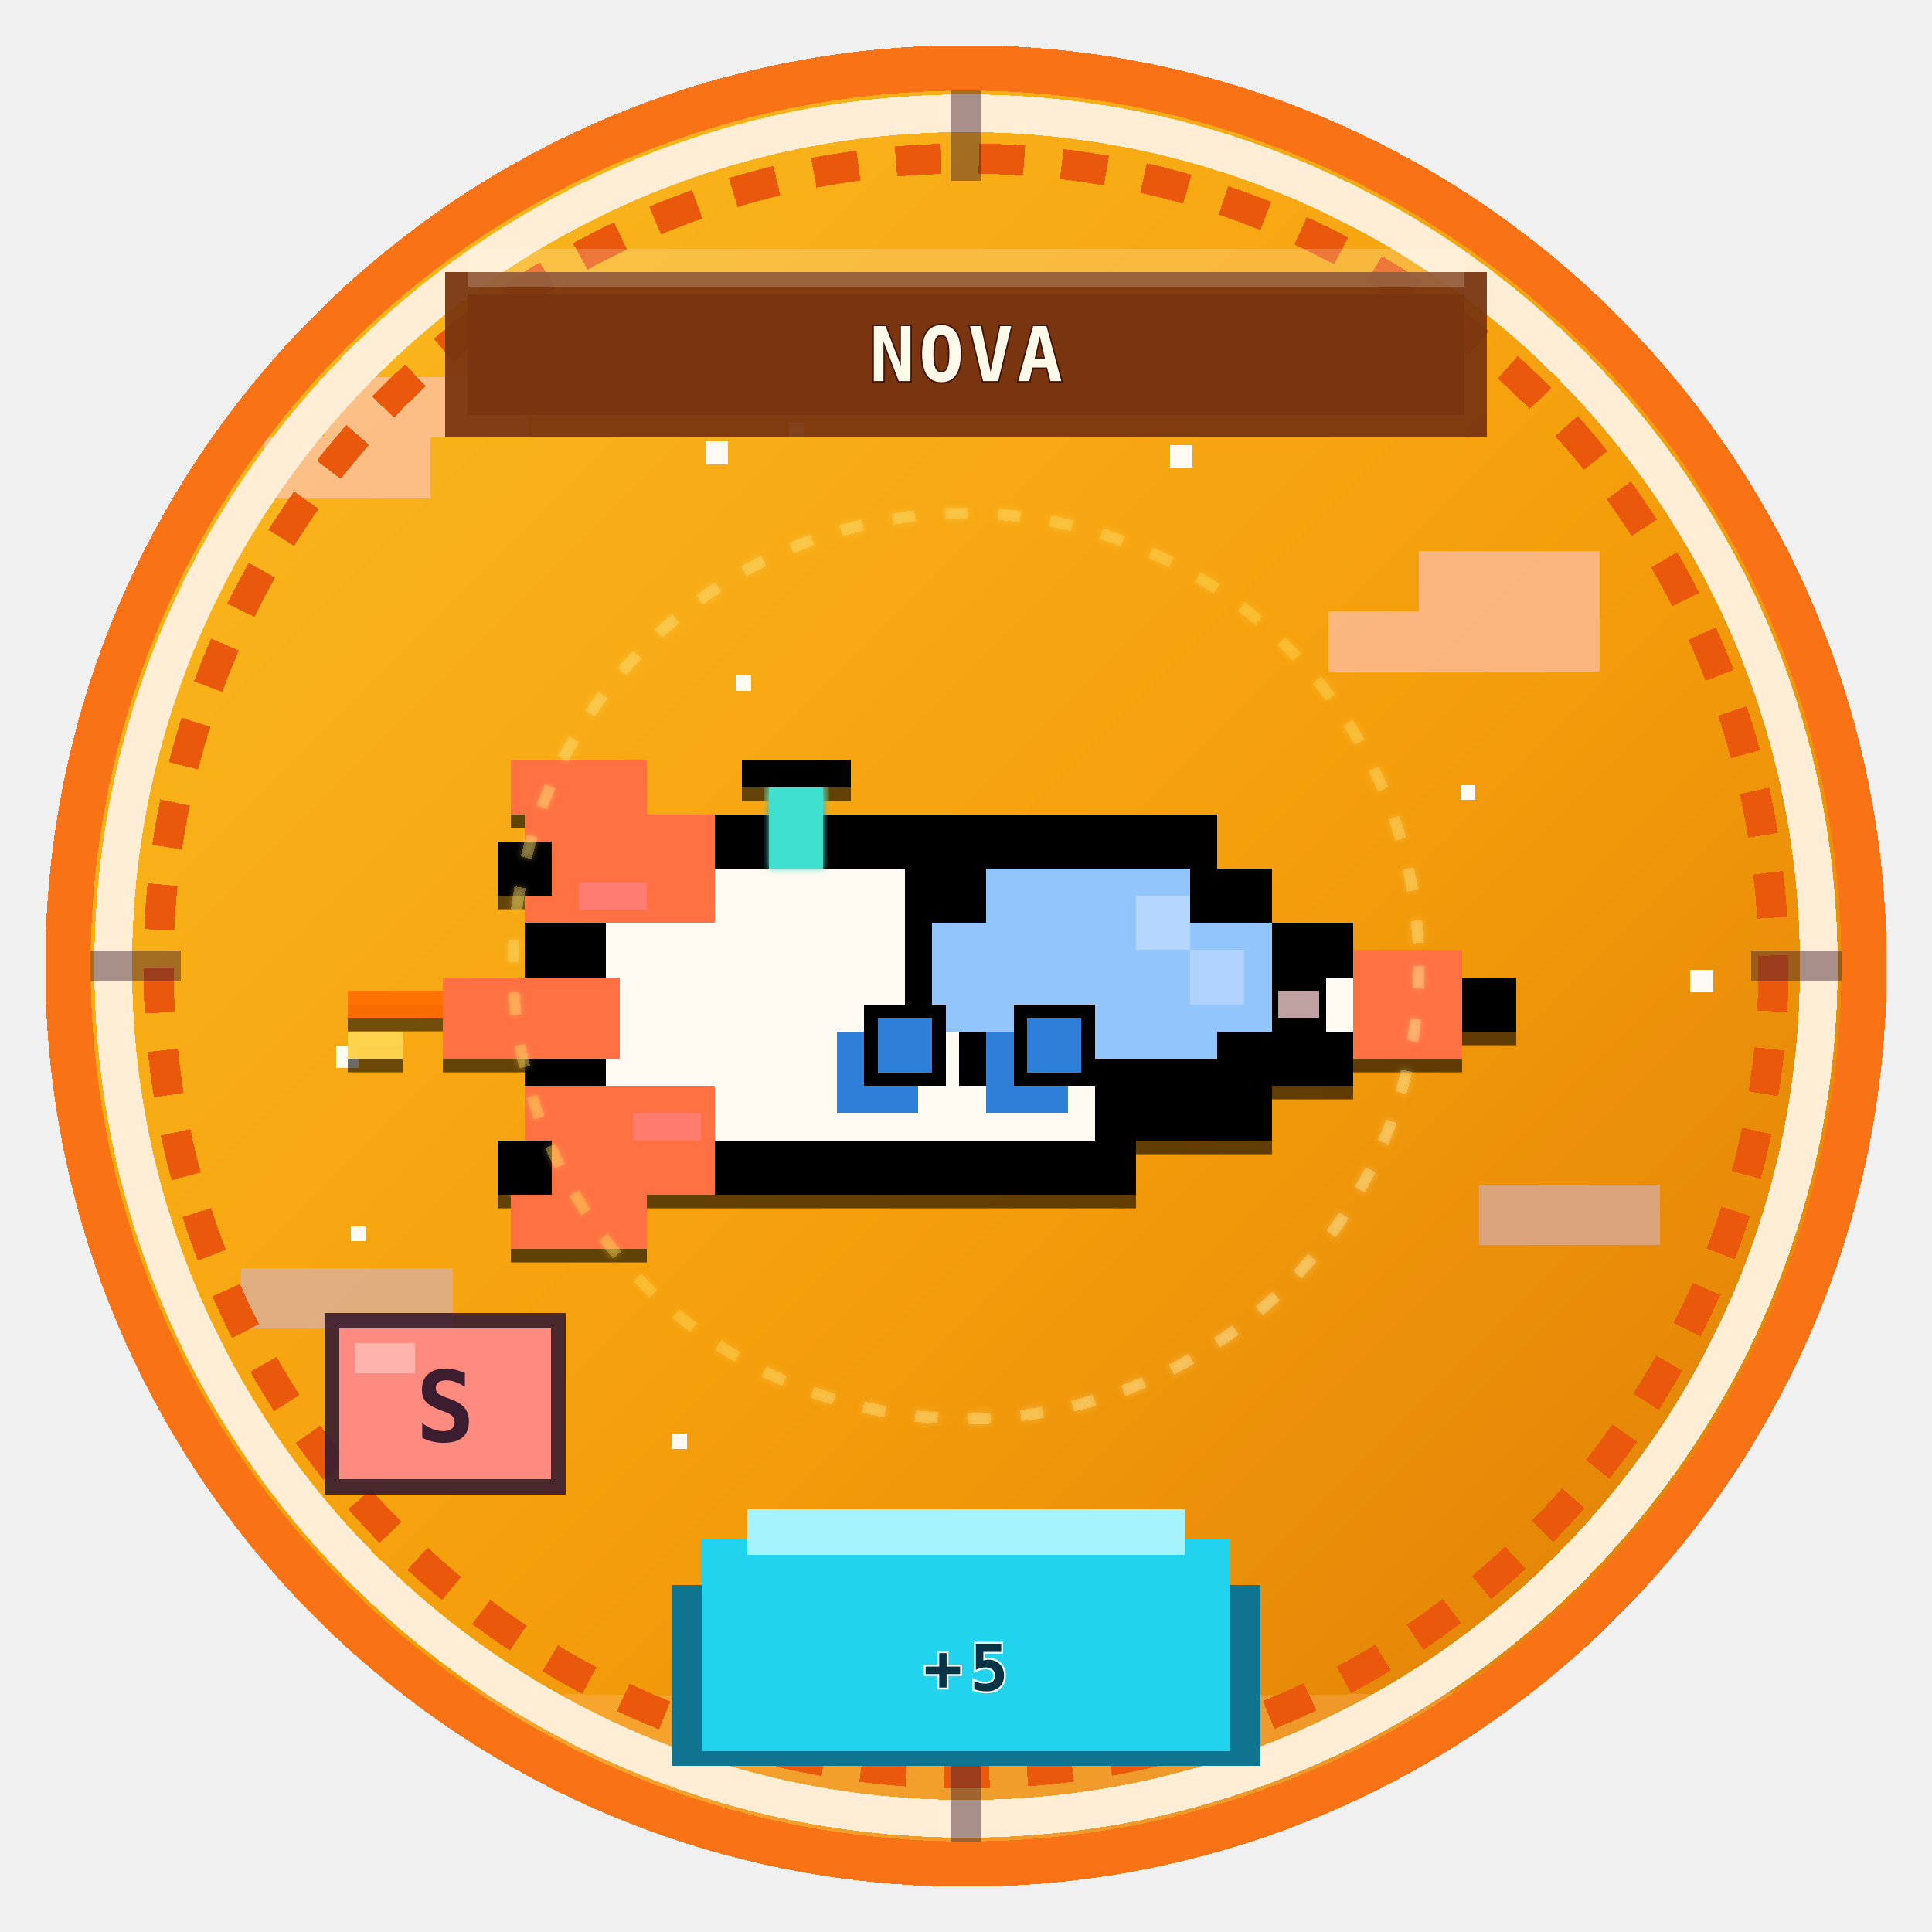
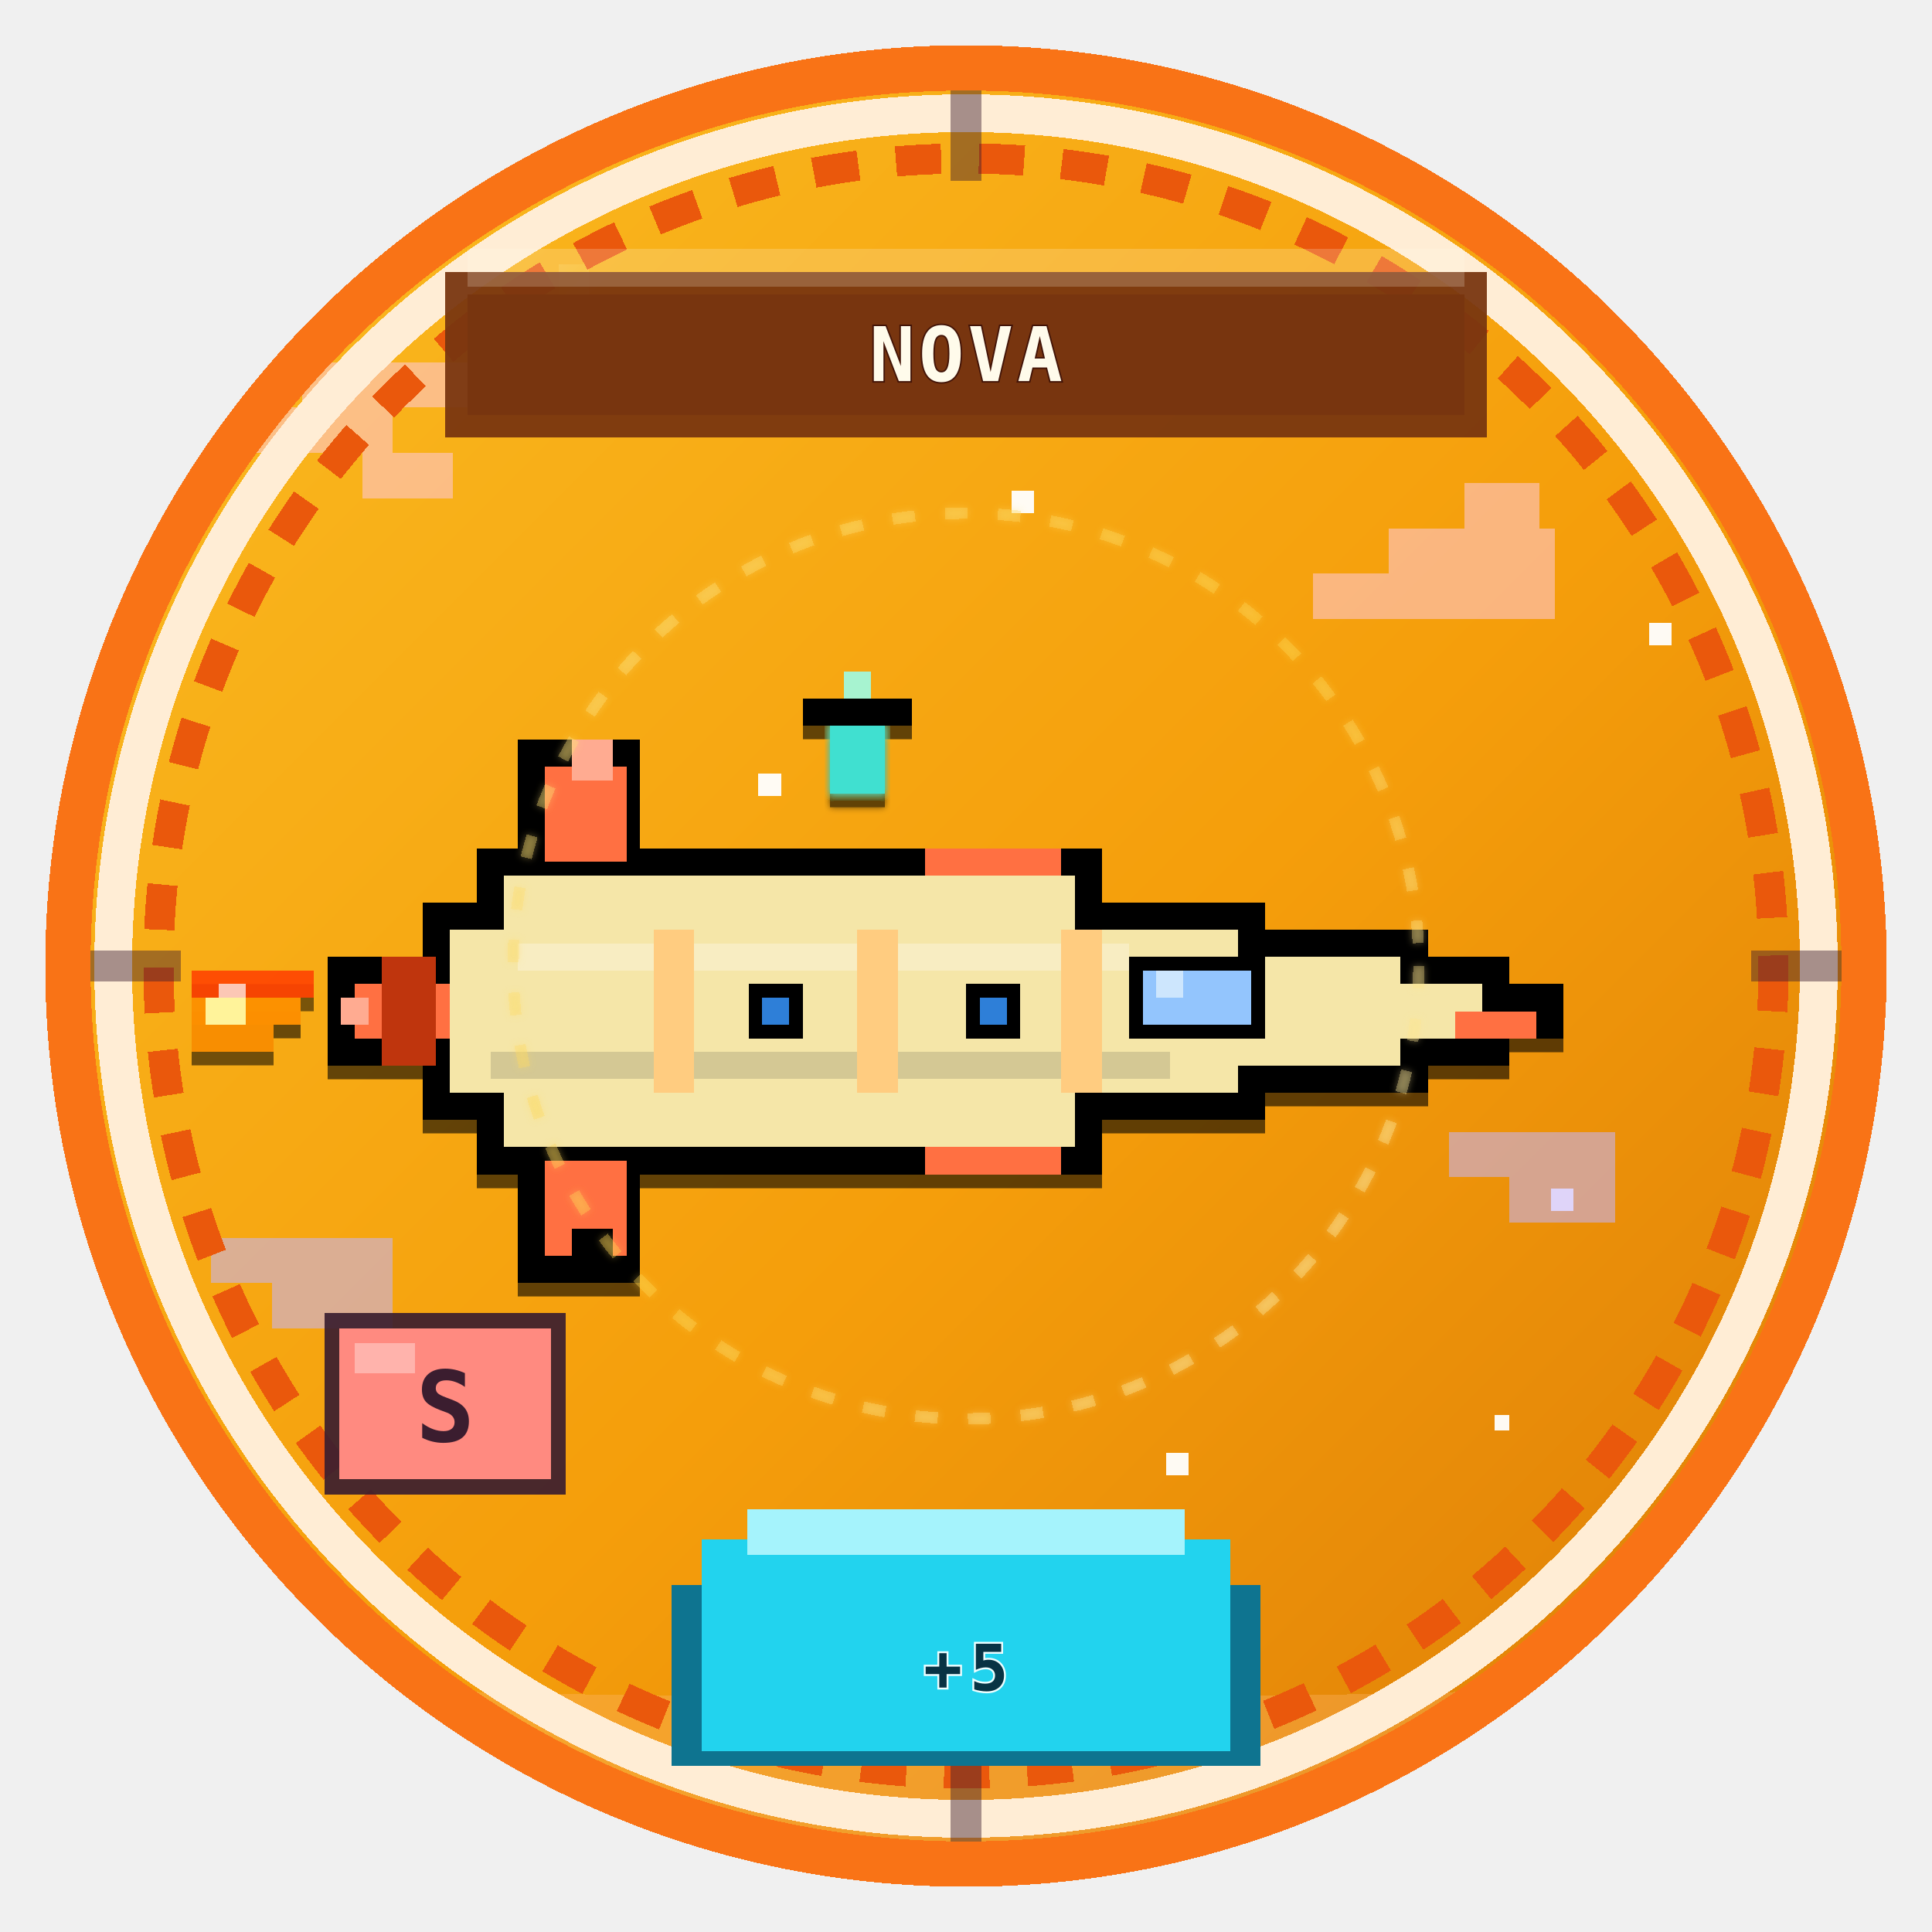
<svg xmlns="http://www.w3.org/2000/svg" viewBox="0 0 512 512" class="w-full h-full" shape-rendering="crispEdges">
  <defs>
-     <linearGradient id="bg_badge_305" x1="0%" y1="0%" x2="100%" y2="100%">
+     <linearGradient id="bg_badge_105" x1="0%" y1="0%" x2="100%" y2="100%">
      <stop offset="0%" stop-color="#fbbf24" />
      <stop offset="55%" stop-color="#f59e0b" />
      <stop offset="100%" stop-color="#d97706" />
    </linearGradient>
-     <linearGradient id="hull_badge_305" x1="0%" y1="0%" x2="100%" y2="0%">
+     <linearGradient id="hull_badge_105" x1="0%" y1="0%" x2="100%" y2="0%">
      <stop offset="0%" stop-color="#d4af37" />
      <stop offset="50%" stop-color="#fcf6ba" />
      <stop offset="100%" stop-color="#aa8822" />
    </linearGradient>
-     <linearGradient id="frame_badge_305" x1="0%" y1="0%" x2="100%" y2="100%">
+     <linearGradient id="frame_badge_105" x1="0%" y1="0%" x2="100%" y2="100%">
      <stop offset="0%" stop-color="#fde68a" />
      <stop offset="50%" stop-color="#fcd34d" />
      <stop offset="100%" stop-color="#fef3c7" />
    </linearGradient>
-     <filter id="shadow_badge_305" x="-50%" y="-50%" width="200%" height="200%">
+     <filter id="shadow_badge_105" x="-50%" y="-50%" width="200%" height="200%">
      <feDropShadow dx="0" dy="4" stdDeviation="0" flood-color="#000" flood-opacity="0.6" />
    </filter>
-     <filter id="glow_badge_305">
+     <filter id="glow_badge_105">
      <feGaussianBlur stdDeviation="1" result="blur" />
      <feComposite in="SourceGraphic" in2="blur" operator="over" />
    </filter>
-     <filter id="text_glow_badge_305" x="-50%" y="-50%" width="200%" height="200%">
+     <filter id="text_glow_badge_105" x="-50%" y="-50%" width="200%" height="200%">
      <feGaussianBlur stdDeviation="2" result="blur" />
      <feMerge>
        <feMergeNode in="blur" />
        <feMergeNode in="SourceGraphic" />
      </feMerge>
    </filter>
-     <clipPath id="clip_badge_305">
+     <clipPath id="clip_badge_105">
      <circle cx="256" cy="256" r="240" />
    </clipPath>
  </defs>
-   <g clip-path="url(#clip_badge_305)">
-     <rect width="512" height="512" fill="url(#bg_badge_305)" />
+   <g clip-path="url(#clip_badge_105)">
+     <rect width="512" height="512" fill="url(#bg_badge_105)" />
    <g fill="#ffffff" fill-opacity="0.95" shape-rendering="crispEdges">
-       <rect x="209" y="112" width="4" height="4" />
-       <rect x="135" y="313" width="4" height="4" />
-       <rect x="199" y="286" width="4" height="4" />
-       <rect x="466" y="216" width="4" height="4" />
-       <rect x="310" y="118" width="6" height="6" />
-       <rect x="195" y="179" width="4" height="4" />
-       <rect x="89" y="277" width="6" height="6" />
-       <rect x="178" y="380" width="4" height="4" />
-       <rect x="387" y="208" width="4" height="4" />
-       <rect x="145" y="42" width="4" height="4" />
-       <rect x="490" y="232" width="4" height="4" />
-       <rect x="448" y="257" width="6" height="6" />
-       <rect x="187" y="117" width="6" height="6" />
-       <rect x="93" y="325" width="4" height="4" />
-       <rect x="487" y="379" width="4" height="4" />
-       <rect x="33" y="48" width="4" height="4" />
+       <rect x="437" y="165" width="6" height="6" />
+       <rect x="472" y="152" width="6" height="6" />
+       <rect x="176" y="98" width="4" height="4" />
+       <rect x="376" y="93" width="4" height="4" />
+       <rect x="184" y="100" width="4" height="4" />
+       <rect x="201" y="205" width="6" height="6" />
+       <rect x="457" y="121" width="6" height="6" />
+       <rect x="309" y="385" width="6" height="6" />
+       <rect x="268" y="130" width="6" height="6" />
+       <rect x="495" y="264" width="4" height="4" />
+       <rect x="411" y="315" width="6" height="6" />
+       <rect x="484" y="391" width="6" height="6" />
+       <rect x="204" y="231" width="4" height="4" />
+       <rect x="380" y="265" width="6" height="6" />
+       <rect x="263" y="252" width="6" height="6" />
+       <rect x="396" y="375" width="4" height="4" />
    </g>
    <g opacity="0.55" shape-rendering="crispEdges">
      <g fill="#ffc8dd">
-         <rect x="70" y="116" width="44" height="16" />
-         <rect x="86" y="100" width="54" height="16" />
-         <rect x="376" y="146" width="48" height="16" />
-         <rect x="352" y="162" width="72" height="16" />
+         <rect x="64" y="108" width="40" height="12" />
+         <rect x="80" y="96" width="48" height="12" />
+         <rect x="96" y="120" width="24" height="12" />
+         <rect x="368" y="140" width="44" height="12" />
+         <rect x="348" y="152" width="64" height="12" />
+         <rect x="388" y="128" width="20" height="12" />
      </g>
-       <g fill="#cdb4db">
-         <rect x="64" y="336" width="56" height="16" />
-         <rect x="392" y="314" width="48" height="16" />
+       <g fill="#c4b5fd">
+         <rect x="56" y="328" width="48" height="12" />
+         <rect x="72" y="340" width="32" height="12" />
+         <rect x="384" y="300" width="44" height="12" />
+         <rect x="400" y="312" width="28" height="12" />
      </g>
-       <g fill="url(#frame_badge_305)" opacity="0.45">
-         <rect x="142" y="74" width="8" height="8" />
-         <rect x="362" y="92" width="8" height="8" />
-         <rect x="118" y="270" width="8" height="8" />
+       <g fill="url(#frame_badge_105)" opacity="0.4">
+         <rect x="148" y="70" width="8" height="8" />
+         <rect x="356" y="88" width="8" height="8" />
+         <rect x="112" y="268" width="8" height="8" />
+         <rect x="300" y="240" width="8" height="8" />
      </g>
    </g>
    <path d="M-100 438 Q256 462 612 438 V512 H-100 Z" fill="#fdba74" fill-opacity="0.32" />
  </g>
-   <g transform="translate(256, 268) scale(0.9)" filter="url(#shadow_badge_305)">
-     <g transform="translate(34, -2)" shape-rendering="crispEdges">
-       <rect x="-124" y="-56" width="132" height="16" fill="#050505" />
-       <rect x="-148" y="-40" width="204" height="16" fill="#050505" />
-       <rect x="-164" y="-24" width="244" height="48" fill="#050505" />
-       <rect x="-148" y="24" width="204" height="16" fill="#050505" />
-       <rect x="-116" y="40" width="132" height="16" fill="#050505" />
-       <rect x="80" y="-8" width="24" height="16" fill="#050505" />
-       <rect x="-188" y="-8" width="24" height="16" fill="#050505" />
-       <rect x="-116" y="-40" width="120" height="16" fill="#fffaf2" />
-       <rect x="-140" y="-24" width="188" height="48" fill="#fffaf2" />
-       <rect x="-116" y="24" width="120" height="16" fill="#fffaf2" />
-       <rect x="48" y="-8" width="32" height="16" fill="#fffaf2" />
-       <rect x="-164" y="-56" width="56" height="32" fill="#ff7043" />
-       <rect x="-172" y="-48" width="16" height="16" fill="#050505" />
-       <rect x="-164" y="24" width="56" height="32" fill="#ff7043" />
-       <rect x="-172" y="40" width="16" height="16" fill="#050505" />
-       <rect x="-188" y="-8" width="52" height="24" fill="#ff7043" />
-       <rect x="80" y="-16" width="32" height="32" fill="#ff7043" />
-       <rect x="112" y="-8" width="16" height="16" fill="#050505" />
-       <rect x="-36" y="-56" width="76" height="16" fill="#050505" />
-       <rect x="-52" y="-40" width="108" height="16" fill="#050505" />
-       <rect x="-52" y="-24" width="124" height="32" fill="#050505" />
-       <rect x="-36" y="8" width="92" height="16" fill="#050505" />
-       <rect x="-28" y="-40" width="60" height="16" fill="#93c5fd" />
-       <rect x="-44" y="-24" width="100" height="32" fill="#93c5fd" />
-       <rect x="-28" y="8" width="68" height="8" fill="#93c5fd" />
-       <rect x="16" y="-32" width="16" height="16" fill="#b8d8ff" opacity="0.9" />
-       <rect x="32" y="-16" width="16" height="16" fill="#b8d8ff" opacity="0.75" />
-       <rect x="-72" y="8" width="24" height="24" fill="#2f7fd8" />
-       <rect x="-64" y="0" width="24" height="24" fill="#050505" />
-       <rect x="-60" y="4" width="16" height="16" fill="#2f7fd8" />
-       <rect x="-28" y="8" width="24" height="24" fill="#2f7fd8" />
-       <rect x="-20" y="0" width="24" height="24" fill="#050505" />
-       <rect x="-16" y="4" width="16" height="16" fill="#2f7fd8" />
-       <rect x="-148" y="-36" width="20" height="8" fill="#ff8080" opacity="0.8" />
-       <rect x="-132" y="32" width="20" height="8" fill="#ff8080" opacity="0.7" />
-       <rect x="58" y="-4" width="12" height="8" fill="#ffd6d6" opacity="0.75" />
-       <rect x="-216" y="-4" width="28" height="8" fill="#ff6d00" opacity="0.9" />
-       <rect x="-216" y="8" width="16" height="8" fill="#ffd54f" opacity="0.95" />
-       <rect x="-92" y="-64" width="16" height="24" fill="#40e0d0" filter="url(#glow_badge_305)" />
-       <rect x="-100" y="-72" width="32" height="8" fill="#050505" />
-       <rect x="-168" y="-72" width="40" height="16" fill="#ff7043" />
-       <rect x="-168" y="56" width="40" height="16" fill="#ff7043" />
+   <g transform="translate(256, 268) scale(0.9)" filter="url(#shadow_badge_105)">
+     <g transform="translate(8, 0)" shape-rendering="crispEdges">
+       <rect x="-168" y="-32" width="248" height="64" fill="#050505" />
+       <rect x="-152" y="-48" width="184" height="16" fill="#050505" />
+       <rect x="-152" y="32" width="184" height="16" fill="#050505" />
+       <rect x="80" y="-24" width="48" height="48" fill="#050505" />
+       <rect x="120" y="-16" width="32" height="32" fill="#050505" />
+       <rect x="144" y="-8" width="24" height="16" fill="#050505" />
+       <rect x="-196" y="-16" width="32" height="32" fill="#050505" />
+       <rect x="-140" y="-80" width="36" height="36" fill="#050505" />
+       <rect x="-140" y="44" width="36" height="36" fill="#050505" />
+       <rect x="-160" y="-24" width="232" height="48" fill="#f5e6a8" />
+       <rect x="-144" y="-40" width="168" height="16" fill="#f5e6a8" />
+       <rect x="-144" y="24" width="168" height="16" fill="#f5e6a8" />
+       <rect x="72" y="-16" width="48" height="32" fill="#f5e6a8" />
+       <rect x="112" y="-8" width="32" height="16" fill="#f5e6a8" />
+       <rect x="136" y="0" width="24" height="8" fill="#ff7043" />
+       <rect x="-140" y="-20" width="180" height="8" fill="#ffffff" opacity="0.3" />
+       <rect x="-148" y="12" width="200" height="8" fill="#1a1a22" opacity="0.15" />
+       <rect x="-100" y="-24" width="12" height="48" fill="#ffcc80" />
+       <rect x="-40" y="-24" width="12" height="48" fill="#ffcc80" />
+       <rect x="20" y="-24" width="12" height="48" fill="#ffcc80" />
+       <rect x="-132" y="-72" width="24" height="28" fill="#ff7043" />
+       <rect x="-124" y="-80" width="12" height="12" fill="#ffab91" />
+       <rect x="-132" y="44" width="24" height="28" fill="#ff7043" />
+       <rect x="-124" y="64" width="12" height="12" fill="#050505" />
+       <rect x="-20" y="-48" width="40" height="8" fill="#ff7043" />
+       <rect x="-20" y="40" width="40" height="8" fill="#ff7043" />
+       <rect x="-188" y="-8" width="28" height="16" fill="#ff7043" />
+       <rect x="-180" y="-16" width="16" height="32" fill="#bf360c" />
+       <rect x="-192" y="-4" width="8" height="8" fill="#ffab91" />
+       <rect x="40" y="-16" width="40" height="24" fill="#050505" />
+       <rect x="44" y="-12" width="32" height="16" fill="#93c5fd" />
+       <rect x="48" y="-12" width="8" height="8" fill="#e0f2fe" opacity="0.75" />
+       <rect x="-72" y="-8" width="16" height="16" fill="#050505" />
+       <rect x="-68" y="-4" width="8" height="8" fill="#2f7fd8" />
+       <rect x="-8" y="-8" width="16" height="16" fill="#050505" />
+       <rect x="-4" y="-4" width="8" height="8" fill="#2f7fd8" />
+       <rect x="-236" y="-12" width="36" height="8" fill="#ff3d00" opacity="0.85" />
+       <rect x="-236" y="-4" width="32" height="8" fill="#ff9100" opacity="0.95" />
+       <rect x="-236" y="4" width="24" height="8" fill="#ff9100" opacity="0.9" />
+       <rect x="-232" y="-4" width="12" height="8" fill="#fff59d" opacity="0.98" />
+       <rect x="-228" y="-8" width="8" height="4" fill="#ffffff" opacity="0.7" />
+       <rect x="-48" y="-84" width="16" height="20" fill="#40e0d0" filter="url(#glow_badge_105)" />
+       <rect x="-56" y="-92" width="32" height="8" fill="#050505" />
+       <rect x="-44" y="-100" width="8" height="8" fill="#a7f3d0" />
    </g>
  </g>
-   <g filter="url(#glow_badge_305)">
-     <circle cx="256" cy="256" r="120" fill="none" stroke="url(#frame_badge_305)" stroke-width="3" opacity="0.35" stroke-dasharray="6 8" />
+   <g filter="url(#glow_badge_105)">
+     <circle cx="256" cy="256" r="120" fill="none" stroke="url(#frame_badge_105)" stroke-width="3" opacity="0.35" stroke-dasharray="6 8" />
  </g>
  <g shape-rendering="crispEdges">
    <circle cx="256" cy="256" r="238" fill="none" stroke="#f97316" stroke-width="12" />
    <circle cx="256" cy="256" r="226" fill="none" stroke="#ffedd5" stroke-width="10" />
    <circle cx="256" cy="256" r="214" fill="none" stroke="#ea580c" stroke-width="8" stroke-dasharray="12 10" />
    <path d="M256 24 V48 M488 256 H464 M256 488 V464 M24 256 H48" stroke="#3b1d2f" stroke-width="8" opacity="0.45" />
  </g>
-   <g shape-rendering="crispEdges" id="name_badge_305">
+   <g shape-rendering="crispEdges" id="name_badge_105">
    <rect x="118" y="72" width="276" height="44" fill="#78350f" opacity="0.94" />
    <rect x="124" y="66" width="264" height="10" fill="#fffbeb" opacity="0.2" />
    <rect x="124" y="78" width="264" height="32" fill="#78350f" />
    <text x="256" y="101" font-family="Galmuri11, monospace" font-size="20" font-weight="bold" fill="#fffbeb" stroke="#431407" stroke-width="0.8" paint-order="stroke" text-anchor="middle" letter-spacing="1">NOVA</text>
  </g>
-   <g shape-rendering="crispEdges" id="grade_badge_305">
+   <g shape-rendering="crispEdges" id="grade_badge_105">
    <rect x="86" y="348" width="64" height="48" fill="#3b1d2f" opacity="0.92" />
    <rect x="90" y="352" width="56" height="40" fill="#ff8a80" />
    <rect x="94" y="356" width="16" height="8" fill="#ffffff" opacity="0.35" />
    <text x="118" y="382" font-family="Galmuri11, monospace" font-size="26" font-weight="bold" fill="#3b1d2f" text-anchor="middle">S</text>
  </g>
-   <g shape-rendering="crispEdges" id="enhance_badge_305">
+   <g shape-rendering="crispEdges" id="enhance_badge_105">
    <rect x="178" y="420" width="156" height="48" fill="#0e7490" />
    <rect x="186" y="408" width="140" height="56" fill="#22d3ee" />
    <rect x="198" y="400" width="116" height="12" fill="#a5f3fc" />
    <text x="256" y="448" font-family="Galmuri11, monospace" font-size="17" font-weight="bold" fill="#083344" stroke="#ecfeff" stroke-width="1" paint-order="stroke" text-anchor="middle" letter-spacing="2">+5</text>
  </g>
</svg>
